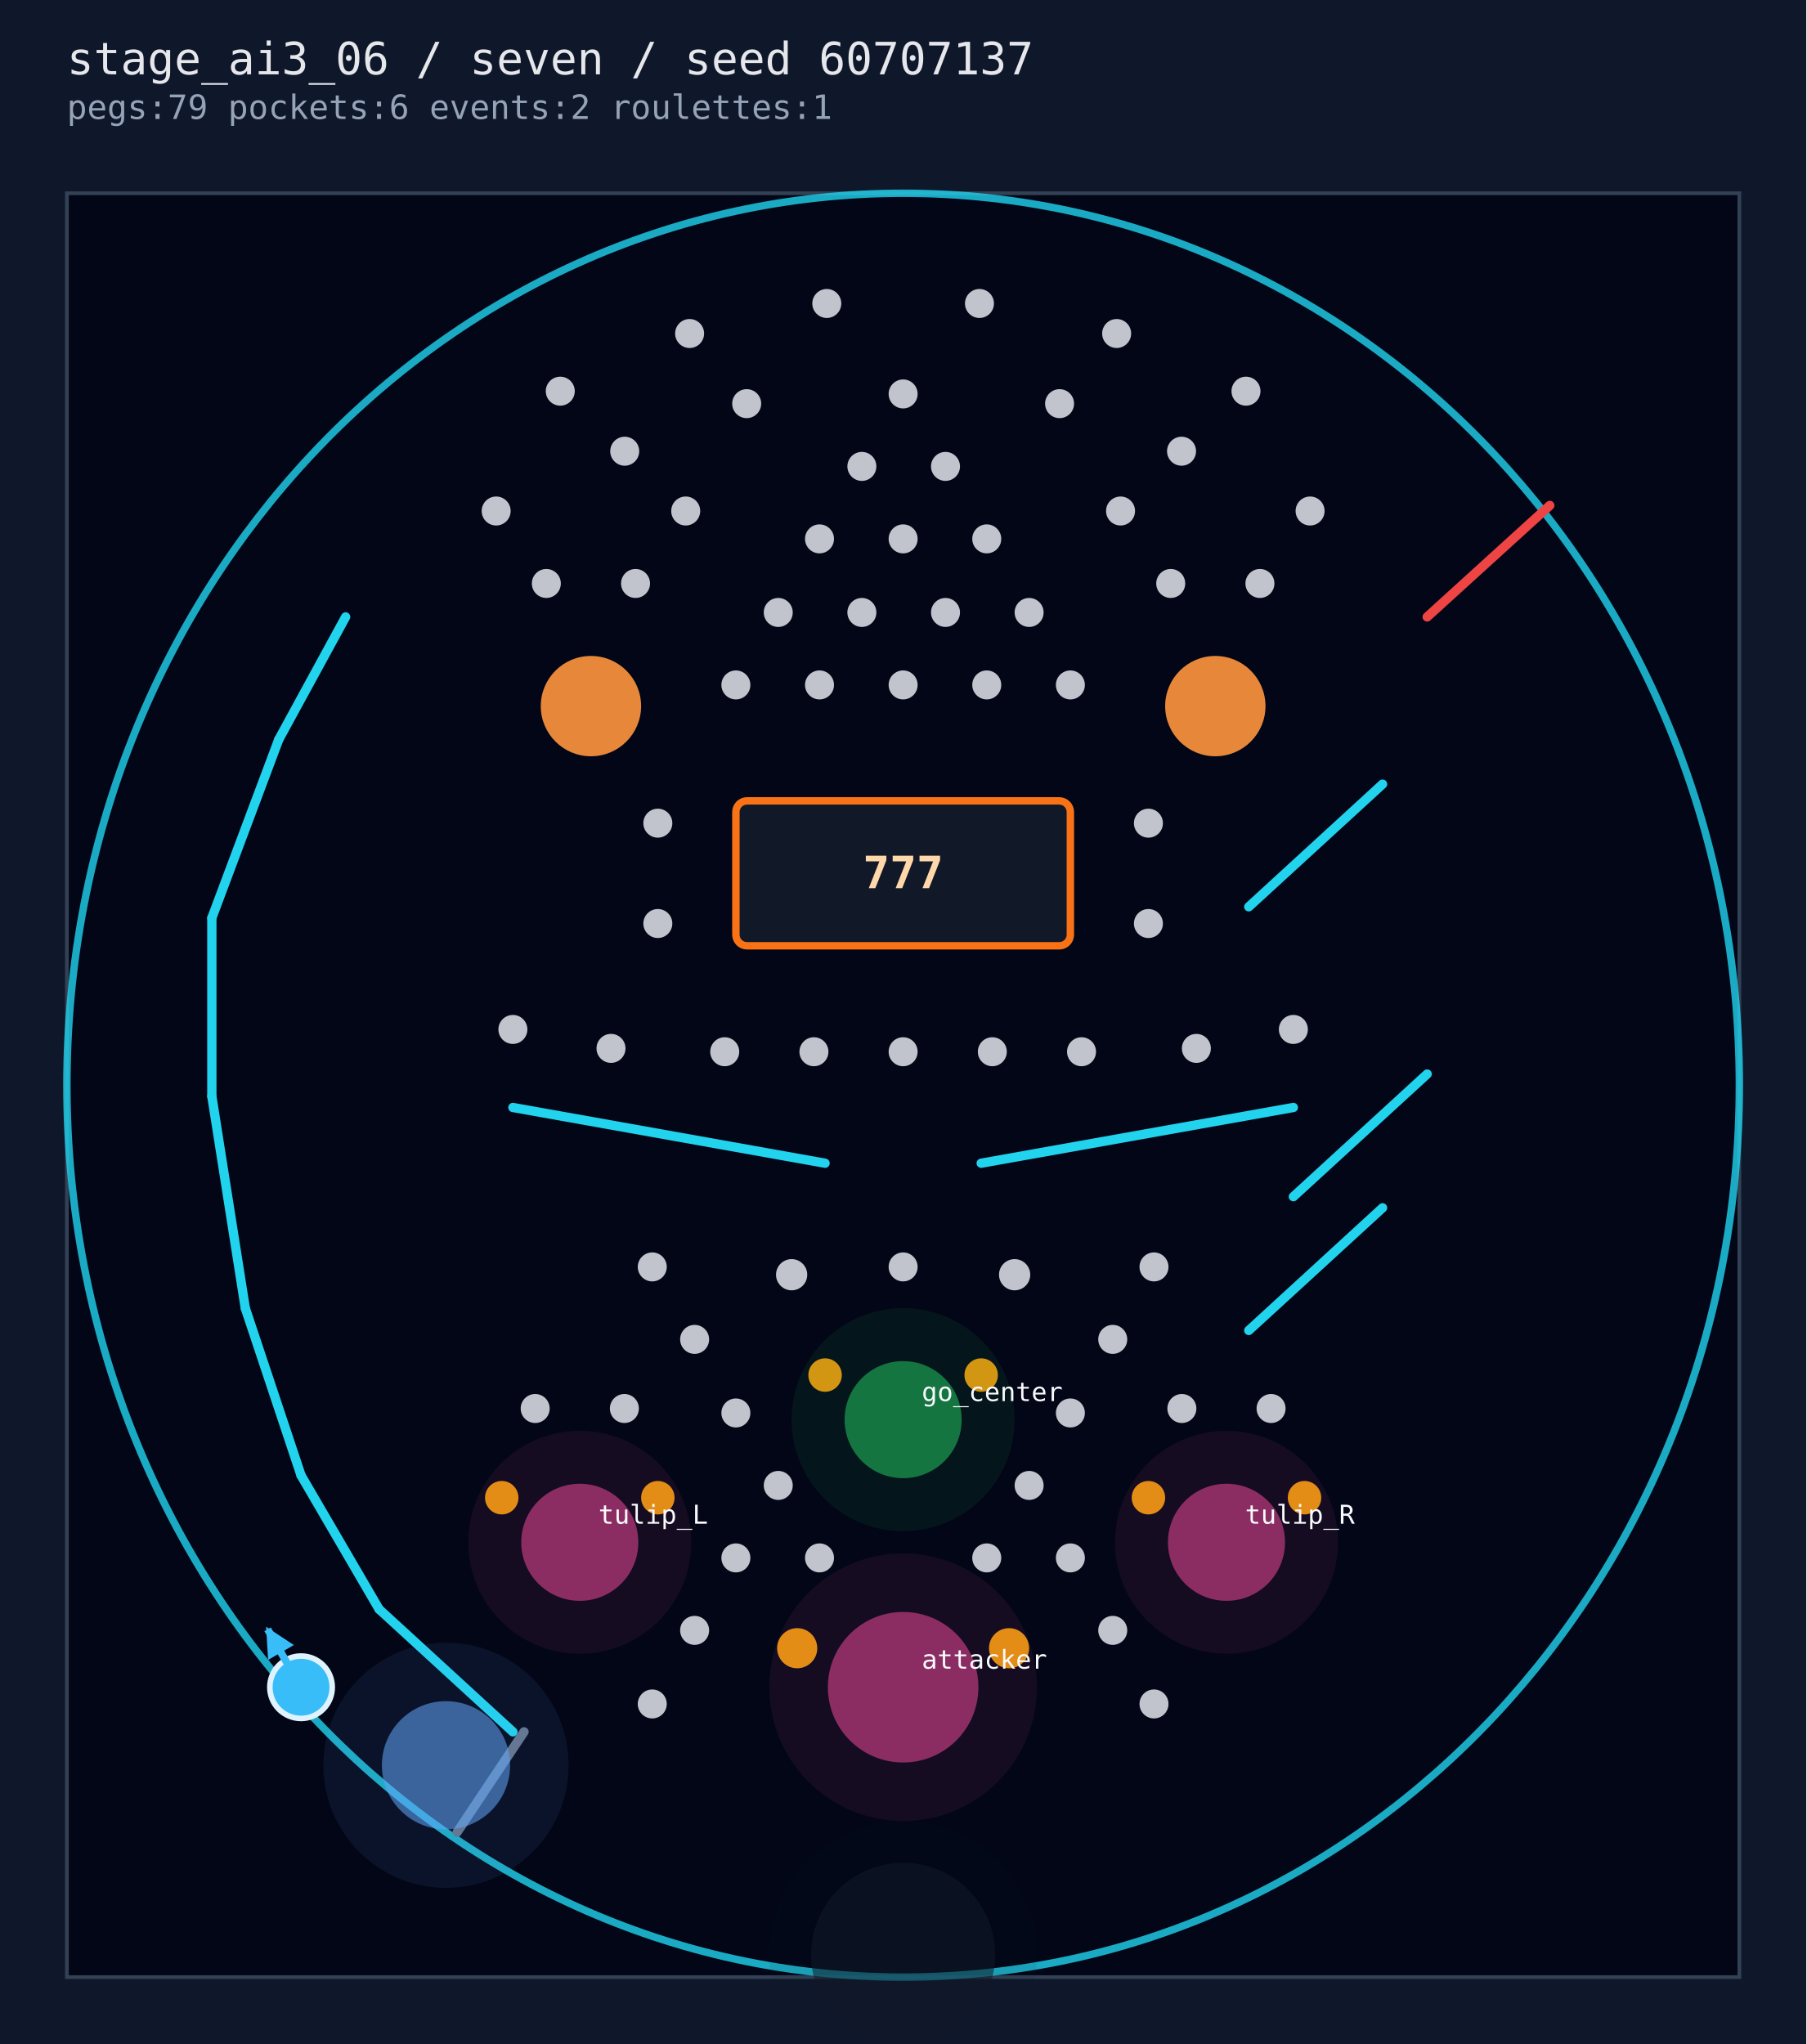
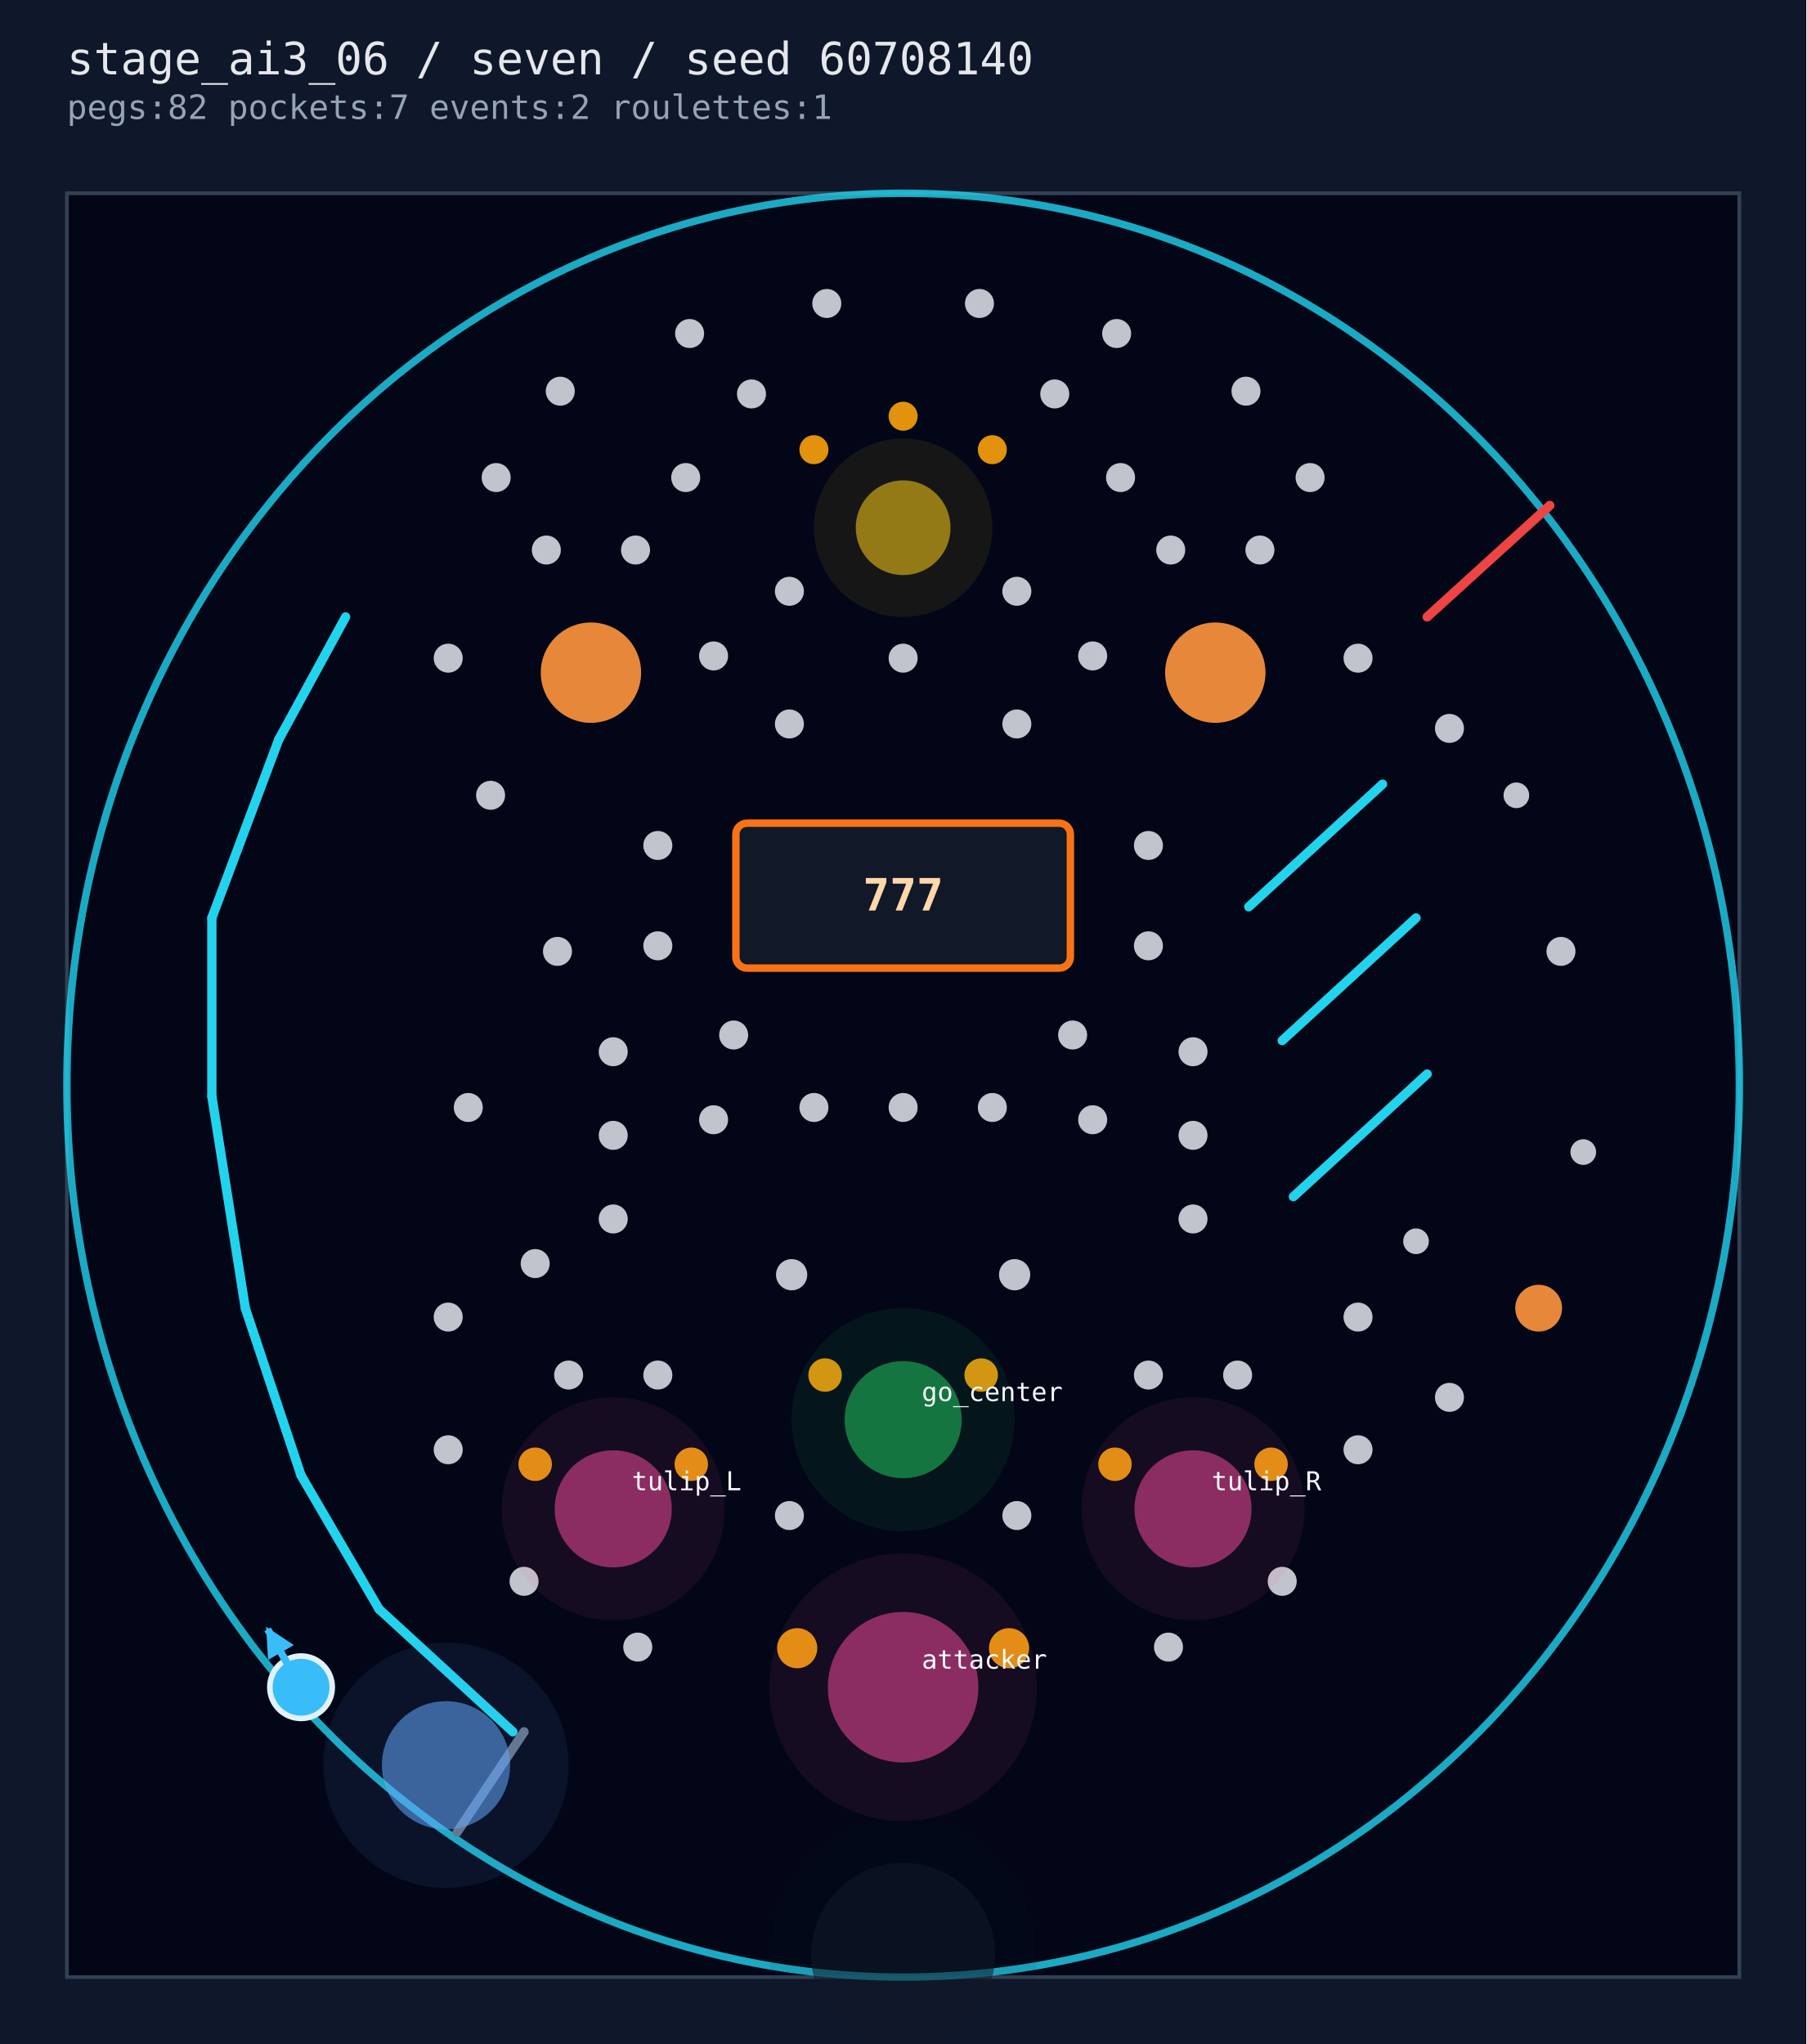
- <svg xmlns="http://www.w3.org/2000/svg" width="486" height="550" viewBox="0 0 486 550" role="img" aria-label="stage_ai3_06 / seven / seed 60707137">
+ <svg xmlns="http://www.w3.org/2000/svg" width="486" height="550" viewBox="0 0 486 550" role="img" aria-label="stage_ai3_06 / seven / seed 60708140">
  <rect width="486" height="550" fill="#0f172a" />
-   <text x="18" y="20" fill="#e5e7eb" font-family="Menlo, Consolas, monospace" font-size="12">stage_ai3_06 / seven / seed 60707137</text>
-   <text x="18" y="32" fill="#94a3b8" font-family="Menlo, Consolas, monospace" font-size="9">pegs:79 pockets:6 events:2 roulettes:1</text>
+   <text x="18" y="20" fill="#e5e7eb" font-family="Menlo, Consolas, monospace" font-size="12">stage_ai3_06 / seven / seed 60708140</text>
+   <text x="18" y="32" fill="#94a3b8" font-family="Menlo, Consolas, monospace" font-size="9">pegs:82 pockets:7 events:2 roulettes:1</text>
  <rect x="18" y="52" width="450" height="480" fill="#020617" stroke="#334155" stroke-width="1" />
  <ellipse cx="243" cy="292" rx="225" ry="240" fill="none" stroke="#22d3ee" stroke-width="2" opacity="0.8" />
  <line x1="123" y1="493" x2="141" y2="466" stroke="#64748b" stroke-width="2.5" stroke-linecap="round" />
  <line x1="138" y1="466" x2="102" y2="433" stroke="#22d3ee" stroke-width="2.5" stroke-linecap="round" />
  <line x1="102" y1="433" x2="81" y2="397" stroke="#22d3ee" stroke-width="2.5" stroke-linecap="round" />
  <line x1="81" y1="397" x2="66" y2="352" stroke="#22d3ee" stroke-width="2.5" stroke-linecap="round" />
  <line x1="66" y1="352" x2="57" y2="295" stroke="#22d3ee" stroke-width="2.5" stroke-linecap="round" />
  <line x1="57" y1="295" x2="57" y2="247" stroke="#22d3ee" stroke-width="2.5" stroke-linecap="round" />
  <line x1="57" y1="247" x2="75" y2="199" stroke="#22d3ee" stroke-width="2.5" stroke-linecap="round" />
  <line x1="75" y1="199" x2="93" y2="166" stroke="#22d3ee" stroke-width="2.5" stroke-linecap="round" />
  <line x1="384" y1="166" x2="417" y2="136" stroke="#ef4444" stroke-width="2.5" stroke-linecap="round" />
-   <line x1="138" y1="298" x2="222" y2="313" stroke="#22d3ee" stroke-width="2.5" stroke-linecap="round" />
-   <line x1="348" y1="298" x2="264" y2="313" stroke="#22d3ee" stroke-width="2.5" stroke-linecap="round" />
+   <line x1="381" y1="247" x2="345" y2="280" stroke="#22d3ee" stroke-width="2.5" stroke-linecap="round" />
+   <line x1="384" y1="289" x2="348" y2="322" stroke="#22d3ee" stroke-width="2.5" stroke-linecap="round" />
  <line x1="372" y1="211" x2="336" y2="244" stroke="#22d3ee" stroke-width="2.5" stroke-linecap="round" />
-   <line x1="372" y1="325" x2="336" y2="358" stroke="#22d3ee" stroke-width="2.5" stroke-linecap="round" />
-   <line x1="384" y1="289" x2="348" y2="322" stroke="#22d3ee" stroke-width="2.5" stroke-linecap="round" />
  <circle cx="271.5" cy="443.5" r="5.4" fill="#f59e0b" opacity="0.92" />
  <circle cx="214.5" cy="443.5" r="5.4" fill="#f59e0b" opacity="0.92" />
-   <circle cx="177" cy="403" r="4.5" fill="#f59e0b" opacity="0.92" />
-   <circle cx="135" cy="403" r="4.5" fill="#f59e0b" opacity="0.92" />
-   <circle cx="168" cy="379" r="3.9" fill="#d1d5db" opacity="0.92" />
-   <circle cx="144" cy="379" r="3.9" fill="#d1d5db" opacity="0.92" />
-   <circle cx="309" cy="403" r="4.5" fill="#f59e0b" opacity="0.92" />
-   <circle cx="351" cy="403" r="4.5" fill="#f59e0b" opacity="0.92" />
-   <circle cx="318" cy="379" r="3.9" fill="#d1d5db" opacity="0.92" />
-   <circle cx="342" cy="379" r="3.9" fill="#d1d5db" opacity="0.92" />
+   <circle cx="186" cy="394" r="4.5" fill="#f59e0b" opacity="0.92" />
+   <circle cx="144" cy="394" r="4.5" fill="#f59e0b" opacity="0.92" />
+   <circle cx="177" cy="370" r="3.9" fill="#d1d5db" opacity="0.92" />
+   <circle cx="153" cy="370" r="3.9" fill="#d1d5db" opacity="0.92" />
+   <circle cx="300" cy="394" r="4.5" fill="#f59e0b" opacity="0.92" />
+   <circle cx="342" cy="394" r="4.5" fill="#f59e0b" opacity="0.92" />
+   <circle cx="309" cy="370" r="3.9" fill="#d1d5db" opacity="0.92" />
+   <circle cx="333" cy="370" r="3.9" fill="#d1d5db" opacity="0.92" />
  <circle cx="264" cy="370" r="4.5" fill="#f59e0b" opacity="0.92" />
  <circle cx="222" cy="370" r="4.5" fill="#f59e0b" opacity="0.92" />
  <circle cx="273" cy="343" r="4.2" fill="#d1d5db" opacity="0.92" />
  <circle cx="213" cy="343" r="4.2" fill="#d1d5db" opacity="0.92" />
-   <circle cx="159" cy="190" r="13.5" fill="#fb923c" opacity="0.92" />
-   <circle cx="171" cy="157" r="3.9" fill="#d1d5db" opacity="0.92" />
-   <circle cx="184.5" cy="137.5" r="3.9" fill="#d1d5db" opacity="0.92" />
-   <circle cx="147" cy="157" r="3.9" fill="#d1d5db" opacity="0.92" />
-   <circle cx="133.5" cy="137.5" r="3.9" fill="#d1d5db" opacity="0.92" />
-   <circle cx="327" cy="190" r="13.5" fill="#fb923c" opacity="0.92" />
-   <circle cx="315" cy="157" r="3.9" fill="#d1d5db" opacity="0.92" />
-   <circle cx="301.5" cy="137.5" r="3.9" fill="#d1d5db" opacity="0.92" />
-   <circle cx="339" cy="157" r="3.9" fill="#d1d5db" opacity="0.92" />
-   <circle cx="352.5" cy="137.5" r="3.9" fill="#d1d5db" opacity="0.92" />
-   <circle cx="309" cy="248.5" r="3.9" fill="#d1d5db" opacity="0.92" />
-   <circle cx="309" cy="221.5" r="3.9" fill="#d1d5db" opacity="0.92" />
-   <circle cx="177" cy="248.5" r="3.9" fill="#d1d5db" opacity="0.92" />
-   <circle cx="177" cy="221.5" r="3.9" fill="#d1d5db" opacity="0.92" />
-   <circle cx="138" cy="277" r="3.9" fill="#d1d5db" opacity="0.92" />
-   <circle cx="348" cy="277" r="3.9" fill="#d1d5db" opacity="0.92" />
-   <circle cx="195" cy="283" r="3.9" fill="#d1d5db" opacity="0.92" />
-   <circle cx="219" cy="283" r="3.9" fill="#d1d5db" opacity="0.92" />
-   <circle cx="243" cy="283" r="3.9" fill="#d1d5db" opacity="0.92" />
-   <circle cx="267" cy="283" r="3.9" fill="#d1d5db" opacity="0.92" />
-   <circle cx="291" cy="283" r="3.9" fill="#d1d5db" opacity="0.92" />
+   <circle cx="159" cy="181" r="13.5" fill="#fb923c" opacity="0.92" />
+   <circle cx="171" cy="148" r="3.9" fill="#d1d5db" opacity="0.92" />
+   <circle cx="184.5" cy="128.5" r="3.9" fill="#d1d5db" opacity="0.92" />
+   <circle cx="147" cy="148" r="3.9" fill="#d1d5db" opacity="0.92" />
+   <circle cx="133.5" cy="128.5" r="3.9" fill="#d1d5db" opacity="0.92" />
+   <circle cx="327" cy="181" r="13.5" fill="#fb923c" opacity="0.92" />
+   <circle cx="315" cy="148" r="3.9" fill="#d1d5db" opacity="0.92" />
+   <circle cx="301.5" cy="128.5" r="3.9" fill="#d1d5db" opacity="0.92" />
+   <circle cx="339" cy="148" r="3.9" fill="#d1d5db" opacity="0.92" />
+   <circle cx="352.5" cy="128.5" r="3.9" fill="#d1d5db" opacity="0.92" />
+   <circle cx="309" cy="254.5" r="3.9" fill="#d1d5db" opacity="0.92" />
+   <circle cx="309" cy="227.5" r="3.9" fill="#d1d5db" opacity="0.92" />
+   <circle cx="177" cy="254.5" r="3.9" fill="#d1d5db" opacity="0.92" />
+   <circle cx="177" cy="227.5" r="3.9" fill="#d1d5db" opacity="0.92" />
+   <circle cx="267" cy="121" r="3.9" fill="#f59e0b" opacity="0.92" />
+   <circle cx="219" cy="121" r="3.9" fill="#f59e0b" opacity="0.92" />
+   <circle cx="243" cy="112" r="3.9" fill="#f59e0b" opacity="0.92" />
+   <circle cx="219" cy="298" r="3.9" fill="#d1d5db" opacity="0.92" />
+   <circle cx="243" cy="298" r="3.9" fill="#d1d5db" opacity="0.92" />
+   <circle cx="267" cy="298" r="3.9" fill="#d1d5db" opacity="0.92" />
+   <circle cx="165" cy="328" r="3.9" fill="#d1d5db" opacity="0.92" />
+   <circle cx="165" cy="305.5" r="3.9" fill="#d1d5db" opacity="0.92" />
+   <circle cx="165" cy="283" r="3.9" fill="#d1d5db" opacity="0.92" />
+   <circle cx="321" cy="328" r="3.9" fill="#d1d5db" opacity="0.92" />
+   <circle cx="321" cy="305.5" r="3.9" fill="#d1d5db" opacity="0.92" />
+   <circle cx="321" cy="283" r="3.9" fill="#d1d5db" opacity="0.92" />
  <circle cx="222.46" cy="81.659" r="3.9" fill="#d1d5db" opacity="0.92" />
  <circle cx="263.54" cy="81.659" r="3.9" fill="#d1d5db" opacity="0.92" />
  <circle cx="185.549" cy="89.742" r="3.9" fill="#d1d5db" opacity="0.92" />
  <circle cx="300.451" cy="89.742" r="3.9" fill="#d1d5db" opacity="0.92" />
  <circle cx="150.749" cy="105.257" r="3.9" fill="#d1d5db" opacity="0.92" />
  <circle cx="335.251" cy="105.257" r="3.9" fill="#d1d5db" opacity="0.92" />
-   <circle cx="200.906" cy="108.614" r="3.9" fill="#d1d5db" opacity="0.92" />
-   <circle cx="285.094" cy="108.614" r="3.9" fill="#d1d5db" opacity="0.92" />
-   <circle cx="168.091" cy="121.411" r="3.9" fill="#d1d5db" opacity="0.92" />
-   <circle cx="317.909" cy="121.411" r="3.9" fill="#d1d5db" opacity="0.92" />
-   <circle cx="243" cy="106" r="3.9" fill="#d1d5db" opacity="0.92" />
-   <circle cx="254.4" cy="125.5" r="3.9" fill="#d1d5db" opacity="0.92" />
-   <circle cx="231.9" cy="125.5" r="3.9" fill="#d1d5db" opacity="0.92" />
-   <circle cx="243" cy="145" r="3.9" fill="#d1d5db" opacity="0.92" />
-   <circle cx="265.5" cy="145" r="3.9" fill="#d1d5db" opacity="0.92" />
-   <circle cx="220.5" cy="145" r="3.9" fill="#d1d5db" opacity="0.92" />
-   <circle cx="254.4" cy="164.8" r="3.9" fill="#d1d5db" opacity="0.92" />
-   <circle cx="231.9" cy="164.8" r="3.9" fill="#d1d5db" opacity="0.92" />
-   <circle cx="276.9" cy="164.8" r="3.9" fill="#d1d5db" opacity="0.92" />
-   <circle cx="209.4" cy="164.8" r="3.9" fill="#d1d5db" opacity="0.92" />
-   <circle cx="243" cy="184.3" r="3.9" fill="#d1d5db" opacity="0.92" />
-   <circle cx="265.5" cy="184.3" r="3.9" fill="#d1d5db" opacity="0.92" />
-   <circle cx="220.5" cy="184.3" r="3.9" fill="#d1d5db" opacity="0.92" />
-   <circle cx="288" cy="184.3" r="3.9" fill="#d1d5db" opacity="0.92" />
-   <circle cx="198" cy="184.3" r="3.9" fill="#d1d5db" opacity="0.92" />
-   <circle cx="321.9" cy="282.1" r="3.9" fill="#d1d5db" opacity="0.92" />
-   <circle cx="164.4" cy="282.1" r="3.9" fill="#d1d5db" opacity="0.92" />
-   <circle cx="243" cy="340.9" r="3.9" fill="#d1d5db" opacity="0.92" />
-   <circle cx="310.5" cy="340.9" r="3.9" fill="#d1d5db" opacity="0.92" />
-   <circle cx="175.5" cy="340.9" r="3.9" fill="#d1d5db" opacity="0.92" />
-   <circle cx="299.4" cy="360.4" r="3.9" fill="#d1d5db" opacity="0.92" />
-   <circle cx="186.9" cy="360.4" r="3.9" fill="#d1d5db" opacity="0.92" />
-   <circle cx="288" cy="380.2" r="3.9" fill="#d1d5db" opacity="0.92" />
-   <circle cx="198" cy="380.2" r="3.9" fill="#d1d5db" opacity="0.92" />
-   <circle cx="276.9" cy="399.7" r="3.9" fill="#d1d5db" opacity="0.92" />
-   <circle cx="209.4" cy="399.7" r="3.9" fill="#d1d5db" opacity="0.92" />
-   <circle cx="265.5" cy="419.2" r="3.9" fill="#d1d5db" opacity="0.92" />
-   <circle cx="220.5" cy="419.2" r="3.9" fill="#d1d5db" opacity="0.92" />
-   <circle cx="288" cy="419.2" r="3.9" fill="#d1d5db" opacity="0.92" />
-   <circle cx="198" cy="419.2" r="3.9" fill="#d1d5db" opacity="0.92" />
-   <circle cx="299.4" cy="438.7" r="3.9" fill="#d1d5db" opacity="0.92" />
-   <circle cx="186.9" cy="438.7" r="3.9" fill="#d1d5db" opacity="0.92" />
-   <circle cx="310.5" cy="458.5" r="3.9" fill="#d1d5db" opacity="0.92" />
-   <circle cx="175.5" cy="458.5" r="3.9" fill="#d1d5db" opacity="0.92" />
+   <circle cx="283.8" cy="106" r="3.9" fill="#d1d5db" opacity="0.92" />
+   <circle cx="202.2" cy="106" r="3.9" fill="#d1d5db" opacity="0.92" />
+   <circle cx="273.6" cy="159.1" r="3.9" fill="#d1d5db" opacity="0.92" />
+   <circle cx="212.4" cy="159.1" r="3.9" fill="#d1d5db" opacity="0.92" />
+   <circle cx="243" cy="177.1" r="3.9" fill="#d1d5db" opacity="0.92" />
+   <circle cx="365.4" cy="177.1" r="3.9" fill="#d1d5db" opacity="0.92" />
+   <circle cx="120.6" cy="177.1" r="3.9" fill="#d1d5db" opacity="0.92" />
+   <circle cx="273.6" cy="194.8" r="3.9" fill="#d1d5db" opacity="0.92" />
+   <circle cx="212.4" cy="194.8" r="3.9" fill="#d1d5db" opacity="0.92" />
+   <circle cx="294" cy="301.3" r="3.9" fill="#d1d5db" opacity="0.92" />
+   <circle cx="192" cy="301.3" r="3.9" fill="#d1d5db" opacity="0.92" />
+   <circle cx="365.4" cy="354.4" r="3.9" fill="#d1d5db" opacity="0.92" />
+   <circle cx="120.6" cy="354.4" r="3.9" fill="#d1d5db" opacity="0.92" />
+   <circle cx="365.4" cy="390.1" r="3.9" fill="#d1d5db" opacity="0.92" />
+   <circle cx="120.6" cy="390.1" r="3.9" fill="#d1d5db" opacity="0.92" />
+   <circle cx="273.6" cy="407.8" r="3.9" fill="#d1d5db" opacity="0.92" />
+   <circle cx="212.4" cy="407.8" r="3.9" fill="#d1d5db" opacity="0.92" />
+   <circle cx="345" cy="425.5" r="3.9" fill="#d1d5db" opacity="0.92" />
+   <circle cx="141" cy="425.5" r="3.9" fill="#d1d5db" opacity="0.92" />
+   <circle cx="314.4" cy="443.2" r="3.9" fill="#d1d5db" opacity="0.92" />
+   <circle cx="171.6" cy="443.2" r="3.9" fill="#d1d5db" opacity="0.92" />
+   <circle cx="197.4" cy="278.5" r="3.9" fill="#d1d5db" opacity="0.92" />
+   <circle cx="288.6" cy="278.5" r="3.9" fill="#d1d5db" opacity="0.92" />
+   <circle cx="192" cy="176.5" r="3.9" fill="#d1d5db" opacity="0.92" />
+   <circle cx="294" cy="176.5" r="3.9" fill="#d1d5db" opacity="0.92" />
+   <circle cx="390" cy="376" r="3.9" fill="#d1d5db" opacity="0.92" />
+   <circle cx="414" cy="352" r="6.3" fill="#fb923c" opacity="0.92" />
+   <circle cx="420" cy="256" r="3.9" fill="#d1d5db" opacity="0.92" />
+   <circle cx="390" cy="196" r="3.9" fill="#d1d5db" opacity="0.92" />
+   <circle cx="144" cy="340" r="3.9" fill="#d1d5db" opacity="0.92" />
+   <circle cx="126" cy="298" r="3.9" fill="#d1d5db" opacity="0.92" />
+   <circle cx="150" cy="256" r="3.9" fill="#d1d5db" opacity="0.92" />
+   <circle cx="132" cy="214" r="3.9" fill="#d1d5db" opacity="0.92" />
+   <circle cx="381" cy="334" r="3.45" fill="#d1d5db" opacity="0.92" />
+   <circle cx="426" cy="310" r="3.45" fill="#d1d5db" opacity="0.92" />
+   <circle cx="408" cy="214" r="3.45" fill="#d1d5db" opacity="0.92" />
  <circle cx="243" cy="526" r="36" fill="#111827" opacity="0.08" />
  <circle cx="243" cy="526" r="24" fill="#111827" opacity="0.55" stroke="#111827" stroke-width="1.5" />
  <circle cx="120" cy="475" r="33" fill="#60a5fa" opacity="0.08" />
  <circle cx="120" cy="475" r="16.5" fill="#60a5fa" opacity="0.55" stroke="#60a5fa" stroke-width="1.5" />
  <circle cx="243" cy="454" r="36" fill="#ec4899" opacity="0.08" />
  <circle cx="243" cy="454" r="19.5" fill="#ec4899" opacity="0.55" stroke="#ec4899" stroke-width="1.5" />
  <text x="248" y="449" fill="#f8fafc" font-family="Menlo, Consolas, monospace" font-size="7">attacker</text>
-   <circle cx="156" cy="415" r="30" fill="#ec4899" opacity="0.08" />
-   <circle cx="156" cy="415" r="15" fill="#ec4899" opacity="0.55" stroke="#ec4899" stroke-width="1.5" />
-   <text x="161" y="410" fill="#f8fafc" font-family="Menlo, Consolas, monospace" font-size="7">tulip_L</text>
-   <circle cx="330" cy="415" r="30" fill="#ec4899" opacity="0.08" />
-   <circle cx="330" cy="415" r="15" fill="#ec4899" opacity="0.55" stroke="#ec4899" stroke-width="1.5" />
-   <text x="335" y="410" fill="#f8fafc" font-family="Menlo, Consolas, monospace" font-size="7">tulip_R</text>
+   <circle cx="165" cy="406" r="30" fill="#ec4899" opacity="0.08" />
+   <circle cx="165" cy="406" r="15" fill="#ec4899" opacity="0.55" stroke="#ec4899" stroke-width="1.5" />
+   <text x="170" y="401" fill="#f8fafc" font-family="Menlo, Consolas, monospace" font-size="7">tulip_L</text>
+   <circle cx="321" cy="406" r="30" fill="#ec4899" opacity="0.08" />
+   <circle cx="321" cy="406" r="15" fill="#ec4899" opacity="0.55" stroke="#ec4899" stroke-width="1.5" />
+   <text x="326" y="401" fill="#f8fafc" font-family="Menlo, Consolas, monospace" font-size="7">tulip_R</text>
  <circle cx="243" cy="382" r="30" fill="#22c55e" opacity="0.08" />
  <circle cx="243" cy="382" r="15" fill="#22c55e" opacity="0.55" stroke="#22c55e" stroke-width="1.5" />
  <text x="248" y="377" fill="#f8fafc" font-family="Menlo, Consolas, monospace" font-size="7">go_center</text>
-   <rect x="198" y="215.5" width="90" height="39" rx="3" fill="#111827" stroke="#f97316" stroke-width="2" />
-   <text x="243" y="239" text-anchor="middle" fill="#fed7aa" font-family="Menlo, Consolas, monospace" font-size="12" font-weight="700">777</text>
+   <circle cx="243" cy="142" r="24" fill="#facc15" opacity="0.08" />
+   <circle cx="243" cy="142" r="12" fill="#facc15" opacity="0.55" stroke="#facc15" stroke-width="1.5" />
+   <rect x="198" y="221.5" width="90" height="39" rx="3" fill="#111827" stroke="#f97316" stroke-width="2" />
+   <text x="243" y="245" text-anchor="middle" fill="#fed7aa" font-family="Menlo, Consolas, monospace" font-size="12" font-weight="700">777</text>
  <circle cx="81" cy="454" r="8.4" fill="#38bdf8" stroke="#e0f2fe" stroke-width="1.5" />
  <line x1="81" y1="454" x2="72" y2="438.412" stroke="#38bdf8" stroke-width="2" marker-end="url(#arrow)" />
  <defs>
    <marker id="arrow" viewBox="0 0 10 10" refX="9" refY="5" markerWidth="4" markerHeight="4" orient="auto-start-reverse">
      <path d="M 0 0 L 10 5 L 0 10 z" fill="#38bdf8" />
    </marker>
  </defs>
</svg>
